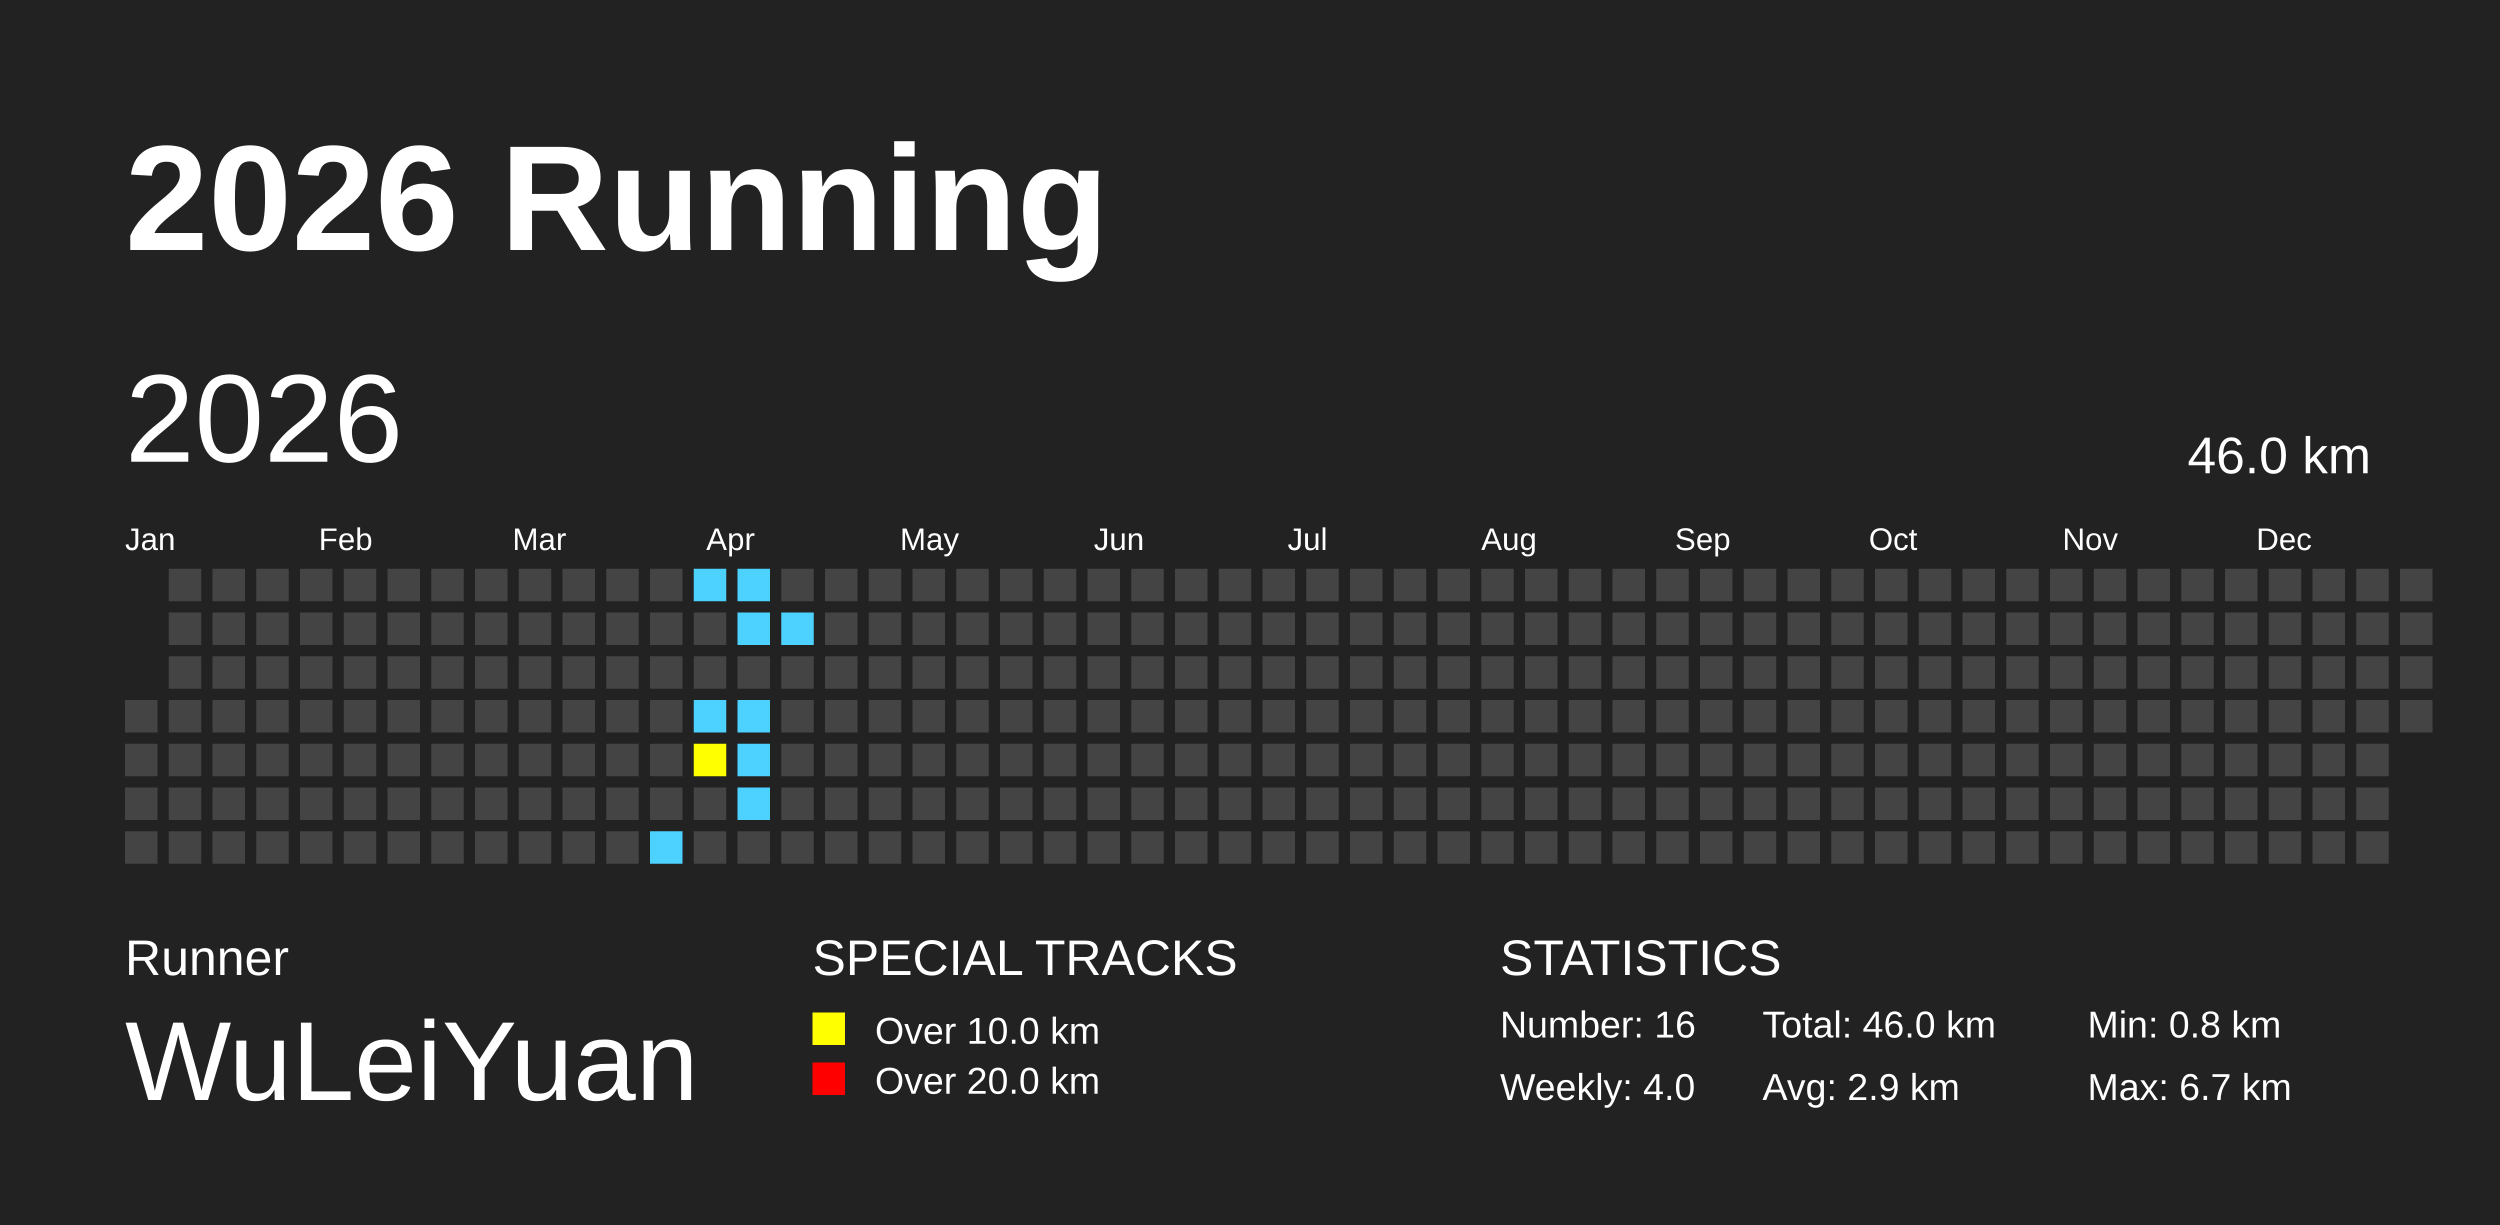
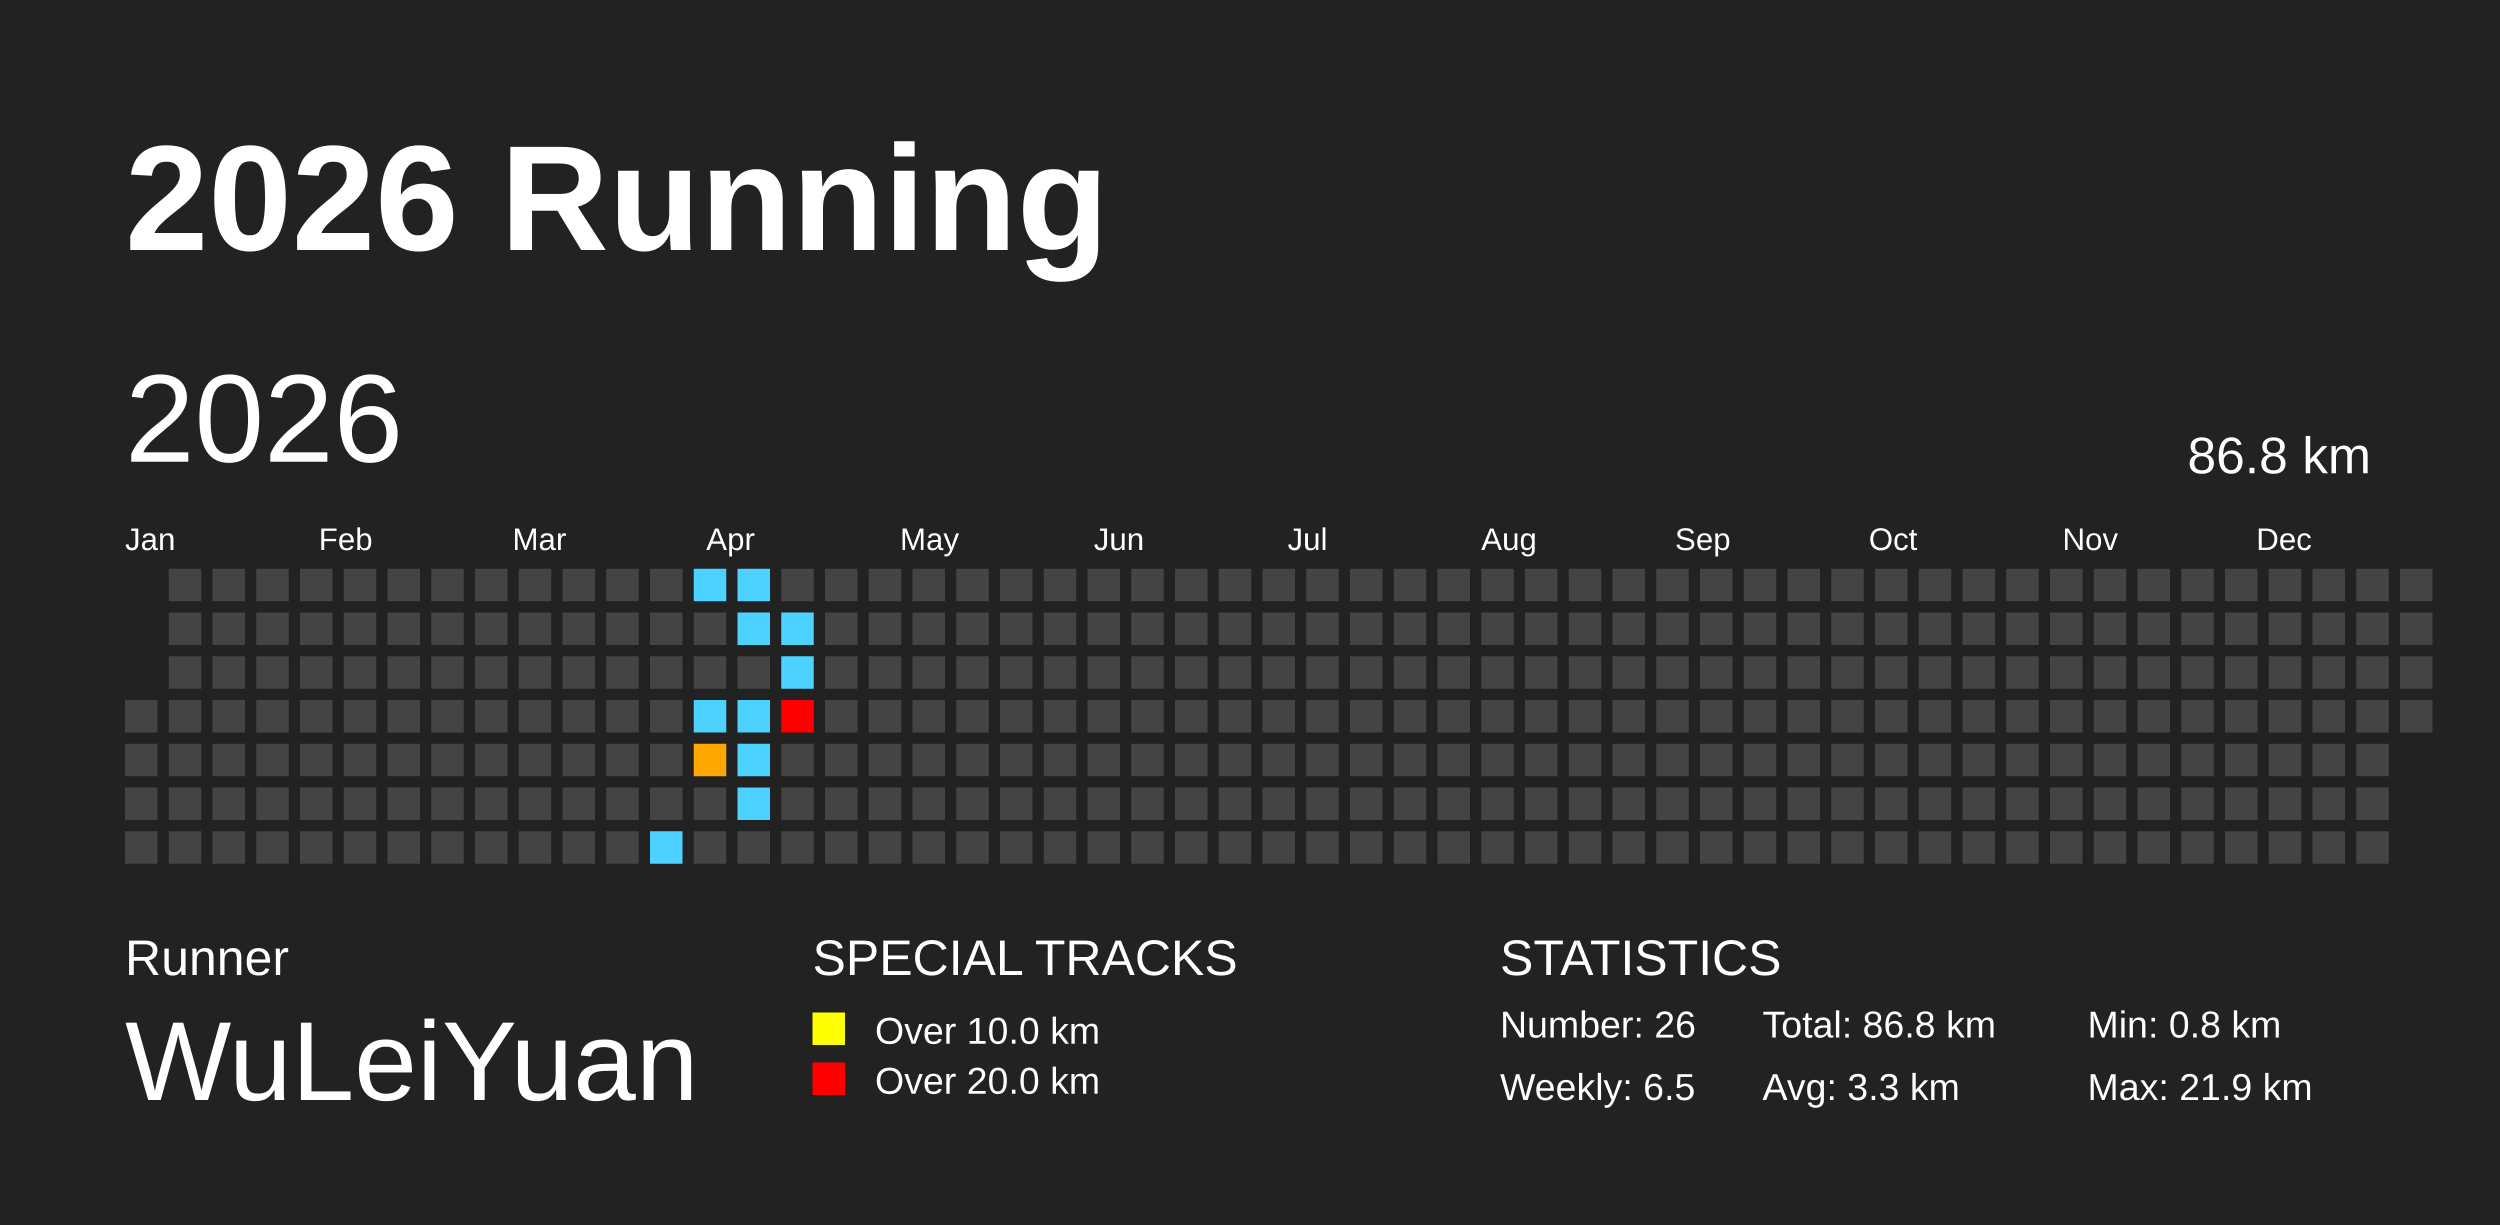
<svg xmlns="http://www.w3.org/2000/svg" baseProfile="full" height="98mm" version="1.1" viewBox="0,0,200,98" width="200mm">
  <defs />
  <rect fill="#222222" height="98" width="200" x="0" y="0" />
  <text fill="#FFFFFF" style="font-size:12px; font-family:Arial; font-weight:bold;" x="10" y="20">2026 Running</text>
  <text fill="#FFFFFF" style="font-size:4px; font-family:Arial" x="10" y="78">Runner</text>
  <text fill="#FFFFFF" style="font-size:9px; font-family:Arial" x="10" y="88">WuLeiYuan</text>
  <text fill="#FFFFFF" style="font-size:4px; font-family:Arial" x="65" y="78">SPECIAL TRACKS</text>
  <rect fill="yellow" height="2.6" width="2.6" x="65" y="81" />
  <text fill="#FFFFFF" style="font-size:3px; font-family:Arial" x="70" y="83.5">Over 10.0 km</text>
  <rect fill="red" height="2.6" width="2.6" x="65" y="85" />
  <text fill="#FFFFFF" style="font-size:3px; font-family:Arial" x="70" y="87.5">Over 20.0 km</text>
  <text fill="#FFFFFF" style="font-size:4px; font-family:Arial" x="120" y="78">STATISTICS</text>
-   <text fill="#FFFFFF" style="font-size:3px; font-family:Arial" x="120" y="83">Number: 16</text>
-   <text fill="#FFFFFF" style="font-size:3px; font-family:Arial" x="120" y="88">Weekly: 4.0</text>
-   <text fill="#FFFFFF" style="font-size:3px; font-family:Arial" x="141" y="83">Total: 46.0 km</text>
-   <text fill="#FFFFFF" style="font-size:3px; font-family:Arial" x="141" y="88">Avg: 2.9 km</text>
+   <text fill="#FFFFFF" style="font-size:3px; font-family:Arial" x="120" y="83">Number: 26</text>
+   <text fill="#FFFFFF" style="font-size:3px; font-family:Arial" x="120" y="88">Weekly: 6.5</text>
+   <text fill="#FFFFFF" style="font-size:3px; font-family:Arial" x="141" y="83">Total: 86.8 km</text>
+   <text fill="#FFFFFF" style="font-size:3px; font-family:Arial" x="141" y="88">Avg: 3.3 km</text>
  <text fill="#FFFFFF" style="font-size:3px; font-family:Arial" x="167" y="83">Min: 0.8 km</text>
-   <text fill="#FFFFFF" style="font-size:3px; font-family:Arial" x="167" y="88">Max: 6.7 km</text>
+   <text fill="#FFFFFF" style="font-size:3px; font-family:Arial" x="167" y="88">Max: 21.9 km</text>
  <text dominant-baseline="hanging" fill="#FFFFFF" style="font-size:10.0px; font-family:Arial;" x="10" y="30">2026</text>
-   <text dominant-baseline="hanging" fill="#FFFFFF" style="font-size:4.125px; font-family:Arial;" x="175" y="35">46.0 km</text>
+   <text dominant-baseline="hanging" fill="#FFFFFF" style="font-size:4.125px; font-family:Arial;" x="175" y="35">86.8 km</text>
  <text fill="#FFFFFF" style="font-size:2.5px; font-family:Arial" x="10.0" y="44">Jan</text>
  <text fill="#FFFFFF" style="font-size:2.5px; font-family:Arial" x="25.5" y="44">Feb</text>
  <text fill="#FFFFFF" style="font-size:2.5px; font-family:Arial" x="41.0" y="44">Mar</text>
  <text fill="#FFFFFF" style="font-size:2.5px; font-family:Arial" x="56.5" y="44">Apr</text>
  <text fill="#FFFFFF" style="font-size:2.5px; font-family:Arial" x="72.0" y="44">May</text>
  <text fill="#FFFFFF" style="font-size:2.5px; font-family:Arial" x="87.5" y="44">Jun</text>
  <text fill="#FFFFFF" style="font-size:2.5px; font-family:Arial" x="103.0" y="44">Jul</text>
  <text fill="#FFFFFF" style="font-size:2.5px; font-family:Arial" x="118.5" y="44">Aug</text>
  <text fill="#FFFFFF" style="font-size:2.5px; font-family:Arial" x="134.0" y="44">Sep</text>
  <text fill="#FFFFFF" style="font-size:2.5px; font-family:Arial" x="149.5" y="44">Oct</text>
  <text fill="#FFFFFF" style="font-size:2.5px; font-family:Arial" x="165.0" y="44">Nov</text>
  <text fill="#FFFFFF" style="font-size:2.5px; font-family:Arial" x="180.5" y="44">Dec</text>
  <rect fill="#444444" height="2.6" width="2.6" x="10.0" y="56.0" />
  <rect fill="#444444" height="2.6" width="2.6" x="10.0" y="59.5" />
  <rect fill="#444444" height="2.6" width="2.6" x="10.0" y="63.0" />
  <rect fill="#444444" height="2.6" width="2.6" x="10.0" y="66.5" />
  <rect fill="#444444" height="2.6" width="2.6" x="13.5" y="45.5" />
  <rect fill="#444444" height="2.6" width="2.6" x="13.5" y="49.0" />
  <rect fill="#444444" height="2.6" width="2.6" x="13.5" y="52.5" />
  <rect fill="#444444" height="2.6" width="2.6" x="13.5" y="56.0" />
  <rect fill="#444444" height="2.6" width="2.6" x="13.5" y="59.5" />
  <rect fill="#444444" height="2.6" width="2.6" x="13.5" y="63.0" />
  <rect fill="#444444" height="2.6" width="2.6" x="13.5" y="66.5" />
  <rect fill="#444444" height="2.6" width="2.6" x="17.0" y="45.5" />
  <rect fill="#444444" height="2.6" width="2.6" x="17.0" y="49.0" />
  <rect fill="#444444" height="2.6" width="2.6" x="17.0" y="52.5" />
  <rect fill="#444444" height="2.6" width="2.6" x="17.0" y="56.0" />
  <rect fill="#444444" height="2.6" width="2.6" x="17.0" y="59.5" />
  <rect fill="#444444" height="2.6" width="2.6" x="17.0" y="63.0" />
  <rect fill="#444444" height="2.6" width="2.6" x="17.0" y="66.5" />
  <rect fill="#444444" height="2.6" width="2.6" x="20.5" y="45.5" />
  <rect fill="#444444" height="2.6" width="2.6" x="20.5" y="49.0" />
  <rect fill="#444444" height="2.6" width="2.6" x="20.5" y="52.5" />
  <rect fill="#444444" height="2.6" width="2.6" x="20.5" y="56.0" />
  <rect fill="#444444" height="2.6" width="2.6" x="20.5" y="59.5" />
  <rect fill="#444444" height="2.6" width="2.6" x="20.5" y="63.0" />
  <rect fill="#444444" height="2.6" width="2.6" x="20.5" y="66.5" />
  <rect fill="#444444" height="2.6" width="2.6" x="24.0" y="45.5" />
  <rect fill="#444444" height="2.6" width="2.6" x="24.0" y="49.0" />
  <rect fill="#444444" height="2.6" width="2.6" x="24.0" y="52.5" />
  <rect fill="#444444" height="2.6" width="2.6" x="24.0" y="56.0" />
  <rect fill="#444444" height="2.6" width="2.6" x="24.0" y="59.5" />
  <rect fill="#444444" height="2.6" width="2.6" x="24.0" y="63.0" />
  <rect fill="#444444" height="2.6" width="2.6" x="24.0" y="66.5" />
  <rect fill="#444444" height="2.6" width="2.6" x="27.5" y="45.5" />
  <rect fill="#444444" height="2.6" width="2.6" x="27.5" y="49.0" />
  <rect fill="#444444" height="2.6" width="2.6" x="27.5" y="52.5" />
  <rect fill="#444444" height="2.6" width="2.6" x="27.5" y="56.0" />
  <rect fill="#444444" height="2.6" width="2.6" x="27.5" y="59.5" />
  <rect fill="#444444" height="2.6" width="2.6" x="27.5" y="63.0" />
  <rect fill="#444444" height="2.6" width="2.6" x="27.5" y="66.5" />
  <rect fill="#444444" height="2.6" width="2.6" x="31.0" y="45.5" />
  <rect fill="#444444" height="2.6" width="2.6" x="31.0" y="49.0" />
  <rect fill="#444444" height="2.6" width="2.6" x="31.0" y="52.5" />
  <rect fill="#444444" height="2.6" width="2.6" x="31.0" y="56.0" />
  <rect fill="#444444" height="2.6" width="2.6" x="31.0" y="59.5" />
  <rect fill="#444444" height="2.6" width="2.6" x="31.0" y="63.0" />
  <rect fill="#444444" height="2.6" width="2.6" x="31.0" y="66.5" />
  <rect fill="#444444" height="2.6" width="2.6" x="34.5" y="45.5" />
  <rect fill="#444444" height="2.6" width="2.6" x="34.5" y="49.0" />
  <rect fill="#444444" height="2.6" width="2.6" x="34.5" y="52.5" />
  <rect fill="#444444" height="2.6" width="2.6" x="34.5" y="56.0" />
  <rect fill="#444444" height="2.6" width="2.6" x="34.5" y="59.5" />
  <rect fill="#444444" height="2.6" width="2.6" x="34.5" y="63.0" />
  <rect fill="#444444" height="2.6" width="2.6" x="34.5" y="66.5" />
  <rect fill="#444444" height="2.6" width="2.6" x="38.0" y="45.5" />
  <rect fill="#444444" height="2.6" width="2.6" x="38.0" y="49.0" />
  <rect fill="#444444" height="2.6" width="2.6" x="38.0" y="52.5" />
  <rect fill="#444444" height="2.6" width="2.6" x="38.0" y="56.0" />
  <rect fill="#444444" height="2.6" width="2.6" x="38.0" y="59.5" />
  <rect fill="#444444" height="2.6" width="2.6" x="38.0" y="63.0" />
  <rect fill="#444444" height="2.6" width="2.6" x="38.0" y="66.5" />
  <rect fill="#444444" height="2.6" width="2.6" x="41.5" y="45.5" />
  <rect fill="#444444" height="2.6" width="2.6" x="41.5" y="49.0" />
  <rect fill="#444444" height="2.6" width="2.6" x="41.5" y="52.5" />
  <rect fill="#444444" height="2.6" width="2.6" x="41.5" y="56.0" />
  <rect fill="#444444" height="2.6" width="2.6" x="41.5" y="59.5" />
  <rect fill="#444444" height="2.6" width="2.6" x="41.5" y="63.0" />
  <rect fill="#444444" height="2.6" width="2.6" x="41.5" y="66.5" />
  <rect fill="#444444" height="2.6" width="2.6" x="45.0" y="45.5" />
  <rect fill="#444444" height="2.6" width="2.6" x="45.0" y="49.0" />
  <rect fill="#444444" height="2.6" width="2.6" x="45.0" y="52.5" />
  <rect fill="#444444" height="2.6" width="2.6" x="45.0" y="56.0" />
  <rect fill="#444444" height="2.6" width="2.6" x="45.0" y="59.5" />
  <rect fill="#444444" height="2.6" width="2.6" x="45.0" y="63.0" />
  <rect fill="#444444" height="2.6" width="2.6" x="45.0" y="66.5" />
  <rect fill="#444444" height="2.6" width="2.6" x="48.5" y="45.5" />
  <rect fill="#444444" height="2.6" width="2.6" x="48.5" y="49.0" />
  <rect fill="#444444" height="2.6" width="2.6" x="48.5" y="52.5" />
  <rect fill="#444444" height="2.6" width="2.6" x="48.5" y="56.0" />
  <rect fill="#444444" height="2.6" width="2.6" x="48.5" y="59.5" />
  <rect fill="#444444" height="2.6" width="2.6" x="48.5" y="63.0" />
  <rect fill="#444444" height="2.6" width="2.6" x="48.5" y="66.5" />
  <rect fill="#444444" height="2.6" width="2.6" x="52.0" y="45.5" />
  <rect fill="#444444" height="2.6" width="2.6" x="52.0" y="49.0" />
  <rect fill="#444444" height="2.6" width="2.6" x="52.0" y="52.5" />
  <rect fill="#444444" height="2.6" width="2.6" x="52.0" y="56.0" />
  <rect fill="#444444" height="2.6" width="2.6" x="52.0" y="59.5" />
  <rect fill="#444444" height="2.6" width="2.6" x="52.0" y="63.0" />
-   <rect fill="#4DD2FF" height="2.6" width="2.6" x="52.0" y="66.5" />
-   <rect fill="#4DD2FF" height="2.6" width="2.6" x="55.5" y="45.5" />
+   <rect fill="#4dd2ff" height="2.6" width="2.6" x="52.0" y="66.5" />
+   <rect fill="#4dd2ff" height="2.6" width="2.6" x="55.5" y="45.5" />
  <rect fill="#444444" height="2.6" width="2.6" x="55.5" y="49.0" />
  <rect fill="#444444" height="2.6" width="2.6" x="55.5" y="52.5" />
-   <rect fill="#4DD2FF" height="2.6" width="2.6" x="55.5" y="56.0" />
-   <rect fill="yellow" height="2.6" width="2.6" x="55.5" y="59.5" />
+   <rect fill="#4dd2ff" height="2.6" width="2.6" x="55.5" y="56.0" />
+   <rect fill="#ffa600" height="2.6" width="2.6" x="55.5" y="59.5" />
  <rect fill="#444444" height="2.6" width="2.6" x="55.5" y="63.0" />
  <rect fill="#444444" height="2.6" width="2.6" x="55.5" y="66.5" />
-   <rect fill="#4DD2FF" height="2.6" width="2.6" x="59.0" y="45.5" />
-   <rect fill="#4DD2FF" height="2.6" width="2.6" x="59.0" y="49.0" />
+   <rect fill="#4dd2ff" height="2.6" width="2.6" x="59.0" y="45.5" />
+   <rect fill="#4dd2ff" height="2.6" width="2.6" x="59.0" y="49.0" />
  <rect fill="#444444" height="2.6" width="2.6" x="59.0" y="52.5" />
-   <rect fill="#4DD2FF" height="2.6" width="2.6" x="59.0" y="56.0" />
-   <rect fill="#4DD2FF" height="2.6" width="2.6" x="59.0" y="59.5" />
-   <rect fill="#4DD2FF" height="2.6" width="2.6" x="59.0" y="63.0" />
+   <rect fill="#4dd2ff" height="2.6" width="2.6" x="59.0" y="56.0" />
+   <rect fill="#4dd2ff" height="2.6" width="2.6" x="59.0" y="59.5" />
+   <rect fill="#4dd2ff" height="2.6" width="2.6" x="59.0" y="63.0" />
  <rect fill="#444444" height="2.6" width="2.6" x="59.0" y="66.5" />
  <rect fill="#444444" height="2.6" width="2.6" x="62.5" y="45.5" />
-   <rect fill="#4DD2FF" height="2.6" width="2.6" x="62.5" y="49.0" />
-   <rect fill="#444444" height="2.6" width="2.6" x="62.5" y="52.5" />
-   <rect fill="#444444" height="2.6" width="2.6" x="62.5" y="56.0" />
+   <rect fill="#4dd2ff" height="2.6" width="2.6" x="62.5" y="49.0" />
+   <rect fill="#4dd2ff" height="2.6" width="2.6" x="62.5" y="52.5" />
+   <rect fill="red" height="2.6" width="2.6" x="62.5" y="56.0" />
  <rect fill="#444444" height="2.6" width="2.6" x="62.5" y="59.5" />
  <rect fill="#444444" height="2.6" width="2.6" x="62.5" y="63.0" />
  <rect fill="#444444" height="2.6" width="2.6" x="62.5" y="66.5" />
  <rect fill="#444444" height="2.6" width="2.6" x="66.0" y="45.5" />
  <rect fill="#444444" height="2.6" width="2.6" x="66.0" y="49.0" />
  <rect fill="#444444" height="2.6" width="2.6" x="66.0" y="52.5" />
  <rect fill="#444444" height="2.6" width="2.6" x="66.0" y="56.0" />
  <rect fill="#444444" height="2.6" width="2.6" x="66.0" y="59.5" />
  <rect fill="#444444" height="2.6" width="2.6" x="66.0" y="63.0" />
  <rect fill="#444444" height="2.6" width="2.6" x="66.0" y="66.5" />
  <rect fill="#444444" height="2.6" width="2.6" x="69.5" y="45.5" />
  <rect fill="#444444" height="2.6" width="2.6" x="69.5" y="49.0" />
  <rect fill="#444444" height="2.6" width="2.6" x="69.5" y="52.5" />
  <rect fill="#444444" height="2.6" width="2.6" x="69.5" y="56.0" />
  <rect fill="#444444" height="2.6" width="2.6" x="69.5" y="59.5" />
  <rect fill="#444444" height="2.6" width="2.6" x="69.5" y="63.0" />
  <rect fill="#444444" height="2.6" width="2.6" x="69.5" y="66.5" />
  <rect fill="#444444" height="2.6" width="2.6" x="73.0" y="45.5" />
  <rect fill="#444444" height="2.6" width="2.6" x="73.0" y="49.0" />
  <rect fill="#444444" height="2.6" width="2.6" x="73.0" y="52.5" />
  <rect fill="#444444" height="2.6" width="2.6" x="73.0" y="56.0" />
  <rect fill="#444444" height="2.6" width="2.6" x="73.0" y="59.5" />
  <rect fill="#444444" height="2.6" width="2.6" x="73.0" y="63.0" />
  <rect fill="#444444" height="2.6" width="2.6" x="73.0" y="66.5" />
  <rect fill="#444444" height="2.6" width="2.6" x="76.5" y="45.5" />
  <rect fill="#444444" height="2.6" width="2.6" x="76.5" y="49.0" />
  <rect fill="#444444" height="2.6" width="2.6" x="76.5" y="52.5" />
  <rect fill="#444444" height="2.6" width="2.6" x="76.5" y="56.0" />
  <rect fill="#444444" height="2.6" width="2.6" x="76.5" y="59.5" />
  <rect fill="#444444" height="2.6" width="2.6" x="76.5" y="63.0" />
  <rect fill="#444444" height="2.6" width="2.6" x="76.5" y="66.5" />
  <rect fill="#444444" height="2.6" width="2.6" x="80.0" y="45.5" />
  <rect fill="#444444" height="2.6" width="2.6" x="80.0" y="49.0" />
  <rect fill="#444444" height="2.6" width="2.6" x="80.0" y="52.5" />
  <rect fill="#444444" height="2.6" width="2.6" x="80.0" y="56.0" />
  <rect fill="#444444" height="2.6" width="2.6" x="80.0" y="59.5" />
  <rect fill="#444444" height="2.6" width="2.6" x="80.0" y="63.0" />
  <rect fill="#444444" height="2.6" width="2.6" x="80.0" y="66.5" />
  <rect fill="#444444" height="2.6" width="2.6" x="83.5" y="45.5" />
  <rect fill="#444444" height="2.6" width="2.6" x="83.5" y="49.0" />
  <rect fill="#444444" height="2.6" width="2.6" x="83.5" y="52.5" />
  <rect fill="#444444" height="2.6" width="2.6" x="83.5" y="56.0" />
  <rect fill="#444444" height="2.6" width="2.6" x="83.5" y="59.5" />
  <rect fill="#444444" height="2.6" width="2.6" x="83.5" y="63.0" />
  <rect fill="#444444" height="2.6" width="2.6" x="83.5" y="66.5" />
  <rect fill="#444444" height="2.6" width="2.6" x="87.0" y="45.5" />
  <rect fill="#444444" height="2.6" width="2.6" x="87.0" y="49.0" />
  <rect fill="#444444" height="2.6" width="2.6" x="87.0" y="52.5" />
  <rect fill="#444444" height="2.6" width="2.6" x="87.0" y="56.0" />
  <rect fill="#444444" height="2.6" width="2.6" x="87.0" y="59.5" />
  <rect fill="#444444" height="2.6" width="2.6" x="87.0" y="63.0" />
  <rect fill="#444444" height="2.6" width="2.6" x="87.0" y="66.5" />
  <rect fill="#444444" height="2.6" width="2.6" x="90.5" y="45.5" />
  <rect fill="#444444" height="2.6" width="2.6" x="90.5" y="49.0" />
  <rect fill="#444444" height="2.6" width="2.6" x="90.5" y="52.5" />
  <rect fill="#444444" height="2.6" width="2.6" x="90.5" y="56.0" />
  <rect fill="#444444" height="2.6" width="2.6" x="90.5" y="59.5" />
  <rect fill="#444444" height="2.6" width="2.6" x="90.5" y="63.0" />
  <rect fill="#444444" height="2.6" width="2.6" x="90.5" y="66.5" />
  <rect fill="#444444" height="2.6" width="2.6" x="94.0" y="45.5" />
  <rect fill="#444444" height="2.6" width="2.6" x="94.0" y="49.0" />
  <rect fill="#444444" height="2.6" width="2.6" x="94.0" y="52.5" />
  <rect fill="#444444" height="2.6" width="2.6" x="94.0" y="56.0" />
  <rect fill="#444444" height="2.6" width="2.6" x="94.0" y="59.5" />
  <rect fill="#444444" height="2.6" width="2.6" x="94.0" y="63.0" />
  <rect fill="#444444" height="2.6" width="2.6" x="94.0" y="66.5" />
  <rect fill="#444444" height="2.6" width="2.6" x="97.5" y="45.5" />
  <rect fill="#444444" height="2.6" width="2.6" x="97.5" y="49.0" />
  <rect fill="#444444" height="2.6" width="2.6" x="97.5" y="52.5" />
  <rect fill="#444444" height="2.6" width="2.6" x="97.5" y="56.0" />
  <rect fill="#444444" height="2.6" width="2.6" x="97.5" y="59.5" />
  <rect fill="#444444" height="2.6" width="2.6" x="97.5" y="63.0" />
  <rect fill="#444444" height="2.6" width="2.6" x="97.5" y="66.5" />
  <rect fill="#444444" height="2.6" width="2.6" x="101.0" y="45.5" />
  <rect fill="#444444" height="2.6" width="2.6" x="101.0" y="49.0" />
  <rect fill="#444444" height="2.6" width="2.6" x="101.0" y="52.5" />
  <rect fill="#444444" height="2.6" width="2.6" x="101.0" y="56.0" />
  <rect fill="#444444" height="2.6" width="2.6" x="101.0" y="59.5" />
  <rect fill="#444444" height="2.6" width="2.6" x="101.0" y="63.0" />
  <rect fill="#444444" height="2.6" width="2.6" x="101.0" y="66.5" />
  <rect fill="#444444" height="2.6" width="2.6" x="104.5" y="45.5" />
  <rect fill="#444444" height="2.6" width="2.6" x="104.5" y="49.0" />
  <rect fill="#444444" height="2.6" width="2.6" x="104.5" y="52.5" />
  <rect fill="#444444" height="2.6" width="2.6" x="104.5" y="56.0" />
  <rect fill="#444444" height="2.6" width="2.6" x="104.5" y="59.5" />
  <rect fill="#444444" height="2.6" width="2.6" x="104.5" y="63.0" />
  <rect fill="#444444" height="2.6" width="2.6" x="104.5" y="66.5" />
  <rect fill="#444444" height="2.6" width="2.6" x="108.0" y="45.5" />
  <rect fill="#444444" height="2.6" width="2.6" x="108.0" y="49.0" />
  <rect fill="#444444" height="2.6" width="2.6" x="108.0" y="52.5" />
  <rect fill="#444444" height="2.6" width="2.6" x="108.0" y="56.0" />
  <rect fill="#444444" height="2.6" width="2.6" x="108.0" y="59.5" />
  <rect fill="#444444" height="2.6" width="2.6" x="108.0" y="63.0" />
  <rect fill="#444444" height="2.6" width="2.6" x="108.0" y="66.5" />
  <rect fill="#444444" height="2.6" width="2.6" x="111.5" y="45.5" />
  <rect fill="#444444" height="2.6" width="2.6" x="111.5" y="49.0" />
  <rect fill="#444444" height="2.6" width="2.6" x="111.5" y="52.5" />
  <rect fill="#444444" height="2.6" width="2.6" x="111.5" y="56.0" />
  <rect fill="#444444" height="2.6" width="2.6" x="111.5" y="59.5" />
  <rect fill="#444444" height="2.6" width="2.6" x="111.5" y="63.0" />
  <rect fill="#444444" height="2.6" width="2.6" x="111.5" y="66.5" />
  <rect fill="#444444" height="2.6" width="2.6" x="115.0" y="45.5" />
  <rect fill="#444444" height="2.6" width="2.6" x="115.0" y="49.0" />
  <rect fill="#444444" height="2.6" width="2.6" x="115.0" y="52.5" />
  <rect fill="#444444" height="2.6" width="2.6" x="115.0" y="56.0" />
  <rect fill="#444444" height="2.6" width="2.6" x="115.0" y="59.5" />
  <rect fill="#444444" height="2.6" width="2.6" x="115.0" y="63.0" />
  <rect fill="#444444" height="2.6" width="2.6" x="115.0" y="66.5" />
  <rect fill="#444444" height="2.6" width="2.6" x="118.5" y="45.5" />
  <rect fill="#444444" height="2.6" width="2.6" x="118.5" y="49.0" />
  <rect fill="#444444" height="2.6" width="2.6" x="118.5" y="52.5" />
  <rect fill="#444444" height="2.6" width="2.6" x="118.5" y="56.0" />
  <rect fill="#444444" height="2.6" width="2.6" x="118.5" y="59.5" />
  <rect fill="#444444" height="2.6" width="2.6" x="118.5" y="63.0" />
  <rect fill="#444444" height="2.6" width="2.6" x="118.5" y="66.5" />
  <rect fill="#444444" height="2.6" width="2.6" x="122.0" y="45.5" />
  <rect fill="#444444" height="2.6" width="2.6" x="122.0" y="49.0" />
  <rect fill="#444444" height="2.6" width="2.6" x="122.0" y="52.5" />
  <rect fill="#444444" height="2.6" width="2.6" x="122.0" y="56.0" />
  <rect fill="#444444" height="2.6" width="2.6" x="122.0" y="59.5" />
  <rect fill="#444444" height="2.6" width="2.6" x="122.0" y="63.0" />
  <rect fill="#444444" height="2.6" width="2.6" x="122.0" y="66.5" />
  <rect fill="#444444" height="2.6" width="2.6" x="125.5" y="45.5" />
  <rect fill="#444444" height="2.6" width="2.6" x="125.5" y="49.0" />
  <rect fill="#444444" height="2.6" width="2.6" x="125.5" y="52.5" />
  <rect fill="#444444" height="2.6" width="2.6" x="125.5" y="56.0" />
  <rect fill="#444444" height="2.6" width="2.6" x="125.5" y="59.5" />
  <rect fill="#444444" height="2.6" width="2.6" x="125.5" y="63.0" />
  <rect fill="#444444" height="2.6" width="2.6" x="125.5" y="66.5" />
  <rect fill="#444444" height="2.6" width="2.6" x="129.0" y="45.5" />
  <rect fill="#444444" height="2.6" width="2.6" x="129.0" y="49.0" />
  <rect fill="#444444" height="2.6" width="2.6" x="129.0" y="52.5" />
  <rect fill="#444444" height="2.6" width="2.6" x="129.0" y="56.0" />
  <rect fill="#444444" height="2.6" width="2.6" x="129.0" y="59.5" />
  <rect fill="#444444" height="2.6" width="2.6" x="129.0" y="63.0" />
  <rect fill="#444444" height="2.6" width="2.6" x="129.0" y="66.5" />
  <rect fill="#444444" height="2.6" width="2.6" x="132.5" y="45.5" />
  <rect fill="#444444" height="2.6" width="2.6" x="132.5" y="49.0" />
  <rect fill="#444444" height="2.6" width="2.6" x="132.5" y="52.5" />
  <rect fill="#444444" height="2.6" width="2.6" x="132.5" y="56.0" />
  <rect fill="#444444" height="2.6" width="2.6" x="132.5" y="59.5" />
  <rect fill="#444444" height="2.6" width="2.6" x="132.5" y="63.0" />
  <rect fill="#444444" height="2.6" width="2.6" x="132.5" y="66.5" />
  <rect fill="#444444" height="2.6" width="2.6" x="136.0" y="45.5" />
  <rect fill="#444444" height="2.6" width="2.6" x="136.0" y="49.0" />
  <rect fill="#444444" height="2.6" width="2.6" x="136.0" y="52.5" />
  <rect fill="#444444" height="2.6" width="2.6" x="136.0" y="56.0" />
  <rect fill="#444444" height="2.6" width="2.6" x="136.0" y="59.5" />
  <rect fill="#444444" height="2.6" width="2.6" x="136.0" y="63.0" />
  <rect fill="#444444" height="2.6" width="2.6" x="136.0" y="66.5" />
  <rect fill="#444444" height="2.6" width="2.6" x="139.5" y="45.5" />
  <rect fill="#444444" height="2.6" width="2.6" x="139.5" y="49.0" />
  <rect fill="#444444" height="2.6" width="2.6" x="139.5" y="52.5" />
  <rect fill="#444444" height="2.6" width="2.6" x="139.5" y="56.0" />
  <rect fill="#444444" height="2.6" width="2.6" x="139.5" y="59.5" />
  <rect fill="#444444" height="2.6" width="2.6" x="139.5" y="63.0" />
  <rect fill="#444444" height="2.6" width="2.6" x="139.5" y="66.5" />
  <rect fill="#444444" height="2.6" width="2.6" x="143.0" y="45.5" />
  <rect fill="#444444" height="2.6" width="2.6" x="143.0" y="49.0" />
  <rect fill="#444444" height="2.6" width="2.6" x="143.0" y="52.5" />
  <rect fill="#444444" height="2.6" width="2.6" x="143.0" y="56.0" />
  <rect fill="#444444" height="2.6" width="2.6" x="143.0" y="59.5" />
  <rect fill="#444444" height="2.6" width="2.6" x="143.0" y="63.0" />
  <rect fill="#444444" height="2.6" width="2.6" x="143.0" y="66.5" />
  <rect fill="#444444" height="2.6" width="2.6" x="146.5" y="45.5" />
  <rect fill="#444444" height="2.6" width="2.6" x="146.5" y="49.0" />
  <rect fill="#444444" height="2.6" width="2.6" x="146.5" y="52.5" />
  <rect fill="#444444" height="2.6" width="2.6" x="146.5" y="56.0" />
  <rect fill="#444444" height="2.6" width="2.6" x="146.5" y="59.5" />
  <rect fill="#444444" height="2.6" width="2.6" x="146.5" y="63.0" />
  <rect fill="#444444" height="2.6" width="2.6" x="146.5" y="66.5" />
  <rect fill="#444444" height="2.6" width="2.6" x="150.0" y="45.5" />
  <rect fill="#444444" height="2.6" width="2.6" x="150.0" y="49.0" />
  <rect fill="#444444" height="2.6" width="2.6" x="150.0" y="52.5" />
  <rect fill="#444444" height="2.6" width="2.6" x="150.0" y="56.0" />
  <rect fill="#444444" height="2.6" width="2.6" x="150.0" y="59.5" />
  <rect fill="#444444" height="2.6" width="2.6" x="150.0" y="63.0" />
  <rect fill="#444444" height="2.6" width="2.6" x="150.0" y="66.5" />
  <rect fill="#444444" height="2.6" width="2.6" x="153.5" y="45.5" />
  <rect fill="#444444" height="2.6" width="2.6" x="153.5" y="49.0" />
  <rect fill="#444444" height="2.6" width="2.6" x="153.5" y="52.5" />
  <rect fill="#444444" height="2.6" width="2.6" x="153.5" y="56.0" />
  <rect fill="#444444" height="2.6" width="2.6" x="153.5" y="59.5" />
  <rect fill="#444444" height="2.6" width="2.6" x="153.5" y="63.0" />
  <rect fill="#444444" height="2.6" width="2.6" x="153.5" y="66.5" />
  <rect fill="#444444" height="2.6" width="2.6" x="157.0" y="45.5" />
  <rect fill="#444444" height="2.6" width="2.6" x="157.0" y="49.0" />
  <rect fill="#444444" height="2.6" width="2.6" x="157.0" y="52.5" />
  <rect fill="#444444" height="2.6" width="2.6" x="157.0" y="56.0" />
  <rect fill="#444444" height="2.6" width="2.6" x="157.0" y="59.5" />
  <rect fill="#444444" height="2.6" width="2.6" x="157.0" y="63.0" />
  <rect fill="#444444" height="2.6" width="2.6" x="157.0" y="66.5" />
  <rect fill="#444444" height="2.6" width="2.6" x="160.5" y="45.5" />
  <rect fill="#444444" height="2.6" width="2.6" x="160.5" y="49.0" />
  <rect fill="#444444" height="2.6" width="2.6" x="160.5" y="52.5" />
  <rect fill="#444444" height="2.6" width="2.6" x="160.5" y="56.0" />
  <rect fill="#444444" height="2.6" width="2.6" x="160.5" y="59.5" />
  <rect fill="#444444" height="2.6" width="2.6" x="160.5" y="63.0" />
  <rect fill="#444444" height="2.6" width="2.6" x="160.5" y="66.5" />
  <rect fill="#444444" height="2.6" width="2.6" x="164.0" y="45.5" />
  <rect fill="#444444" height="2.6" width="2.6" x="164.0" y="49.0" />
  <rect fill="#444444" height="2.6" width="2.6" x="164.0" y="52.5" />
  <rect fill="#444444" height="2.6" width="2.6" x="164.0" y="56.0" />
  <rect fill="#444444" height="2.6" width="2.6" x="164.0" y="59.5" />
  <rect fill="#444444" height="2.6" width="2.6" x="164.0" y="63.0" />
  <rect fill="#444444" height="2.6" width="2.6" x="164.0" y="66.5" />
  <rect fill="#444444" height="2.6" width="2.6" x="167.5" y="45.5" />
  <rect fill="#444444" height="2.6" width="2.6" x="167.5" y="49.0" />
  <rect fill="#444444" height="2.6" width="2.6" x="167.5" y="52.5" />
  <rect fill="#444444" height="2.6" width="2.6" x="167.5" y="56.0" />
  <rect fill="#444444" height="2.6" width="2.6" x="167.5" y="59.5" />
  <rect fill="#444444" height="2.6" width="2.6" x="167.5" y="63.0" />
  <rect fill="#444444" height="2.6" width="2.6" x="167.5" y="66.5" />
  <rect fill="#444444" height="2.6" width="2.6" x="171.0" y="45.5" />
  <rect fill="#444444" height="2.6" width="2.6" x="171.0" y="49.0" />
  <rect fill="#444444" height="2.6" width="2.6" x="171.0" y="52.5" />
  <rect fill="#444444" height="2.6" width="2.6" x="171.0" y="56.0" />
  <rect fill="#444444" height="2.6" width="2.6" x="171.0" y="59.5" />
  <rect fill="#444444" height="2.6" width="2.6" x="171.0" y="63.0" />
  <rect fill="#444444" height="2.6" width="2.6" x="171.0" y="66.5" />
  <rect fill="#444444" height="2.6" width="2.6" x="174.5" y="45.5" />
  <rect fill="#444444" height="2.6" width="2.6" x="174.5" y="49.0" />
  <rect fill="#444444" height="2.6" width="2.6" x="174.5" y="52.5" />
  <rect fill="#444444" height="2.6" width="2.6" x="174.5" y="56.0" />
  <rect fill="#444444" height="2.6" width="2.6" x="174.5" y="59.5" />
  <rect fill="#444444" height="2.6" width="2.6" x="174.5" y="63.0" />
  <rect fill="#444444" height="2.6" width="2.6" x="174.5" y="66.5" />
  <rect fill="#444444" height="2.6" width="2.6" x="178.0" y="45.5" />
  <rect fill="#444444" height="2.6" width="2.6" x="178.0" y="49.0" />
  <rect fill="#444444" height="2.6" width="2.6" x="178.0" y="52.5" />
  <rect fill="#444444" height="2.6" width="2.6" x="178.0" y="56.0" />
  <rect fill="#444444" height="2.6" width="2.6" x="178.0" y="59.5" />
  <rect fill="#444444" height="2.6" width="2.6" x="178.0" y="63.0" />
  <rect fill="#444444" height="2.6" width="2.6" x="178.0" y="66.5" />
  <rect fill="#444444" height="2.6" width="2.6" x="181.5" y="45.5" />
  <rect fill="#444444" height="2.6" width="2.6" x="181.5" y="49.0" />
  <rect fill="#444444" height="2.6" width="2.6" x="181.5" y="52.5" />
  <rect fill="#444444" height="2.6" width="2.6" x="181.5" y="56.0" />
  <rect fill="#444444" height="2.6" width="2.6" x="181.5" y="59.5" />
  <rect fill="#444444" height="2.6" width="2.6" x="181.5" y="63.0" />
  <rect fill="#444444" height="2.6" width="2.6" x="181.5" y="66.5" />
  <rect fill="#444444" height="2.6" width="2.6" x="185.0" y="45.5" />
  <rect fill="#444444" height="2.6" width="2.6" x="185.0" y="49.0" />
  <rect fill="#444444" height="2.6" width="2.6" x="185.0" y="52.5" />
  <rect fill="#444444" height="2.6" width="2.6" x="185.0" y="56.0" />
  <rect fill="#444444" height="2.6" width="2.6" x="185.0" y="59.5" />
  <rect fill="#444444" height="2.6" width="2.6" x="185.0" y="63.0" />
  <rect fill="#444444" height="2.6" width="2.6" x="185.0" y="66.5" />
  <rect fill="#444444" height="2.6" width="2.6" x="188.5" y="45.5" />
  <rect fill="#444444" height="2.6" width="2.6" x="188.5" y="49.0" />
  <rect fill="#444444" height="2.6" width="2.6" x="188.5" y="52.5" />
  <rect fill="#444444" height="2.6" width="2.6" x="188.5" y="56.0" />
  <rect fill="#444444" height="2.6" width="2.6" x="188.5" y="59.5" />
  <rect fill="#444444" height="2.6" width="2.6" x="188.5" y="63.0" />
  <rect fill="#444444" height="2.6" width="2.6" x="188.5" y="66.5" />
  <rect fill="#444444" height="2.6" width="2.6" x="192.0" y="45.5" />
  <rect fill="#444444" height="2.6" width="2.6" x="192.0" y="49.0" />
  <rect fill="#444444" height="2.6" width="2.6" x="192.0" y="52.5" />
  <rect fill="#444444" height="2.6" width="2.6" x="192.0" y="56.0" />
</svg>
